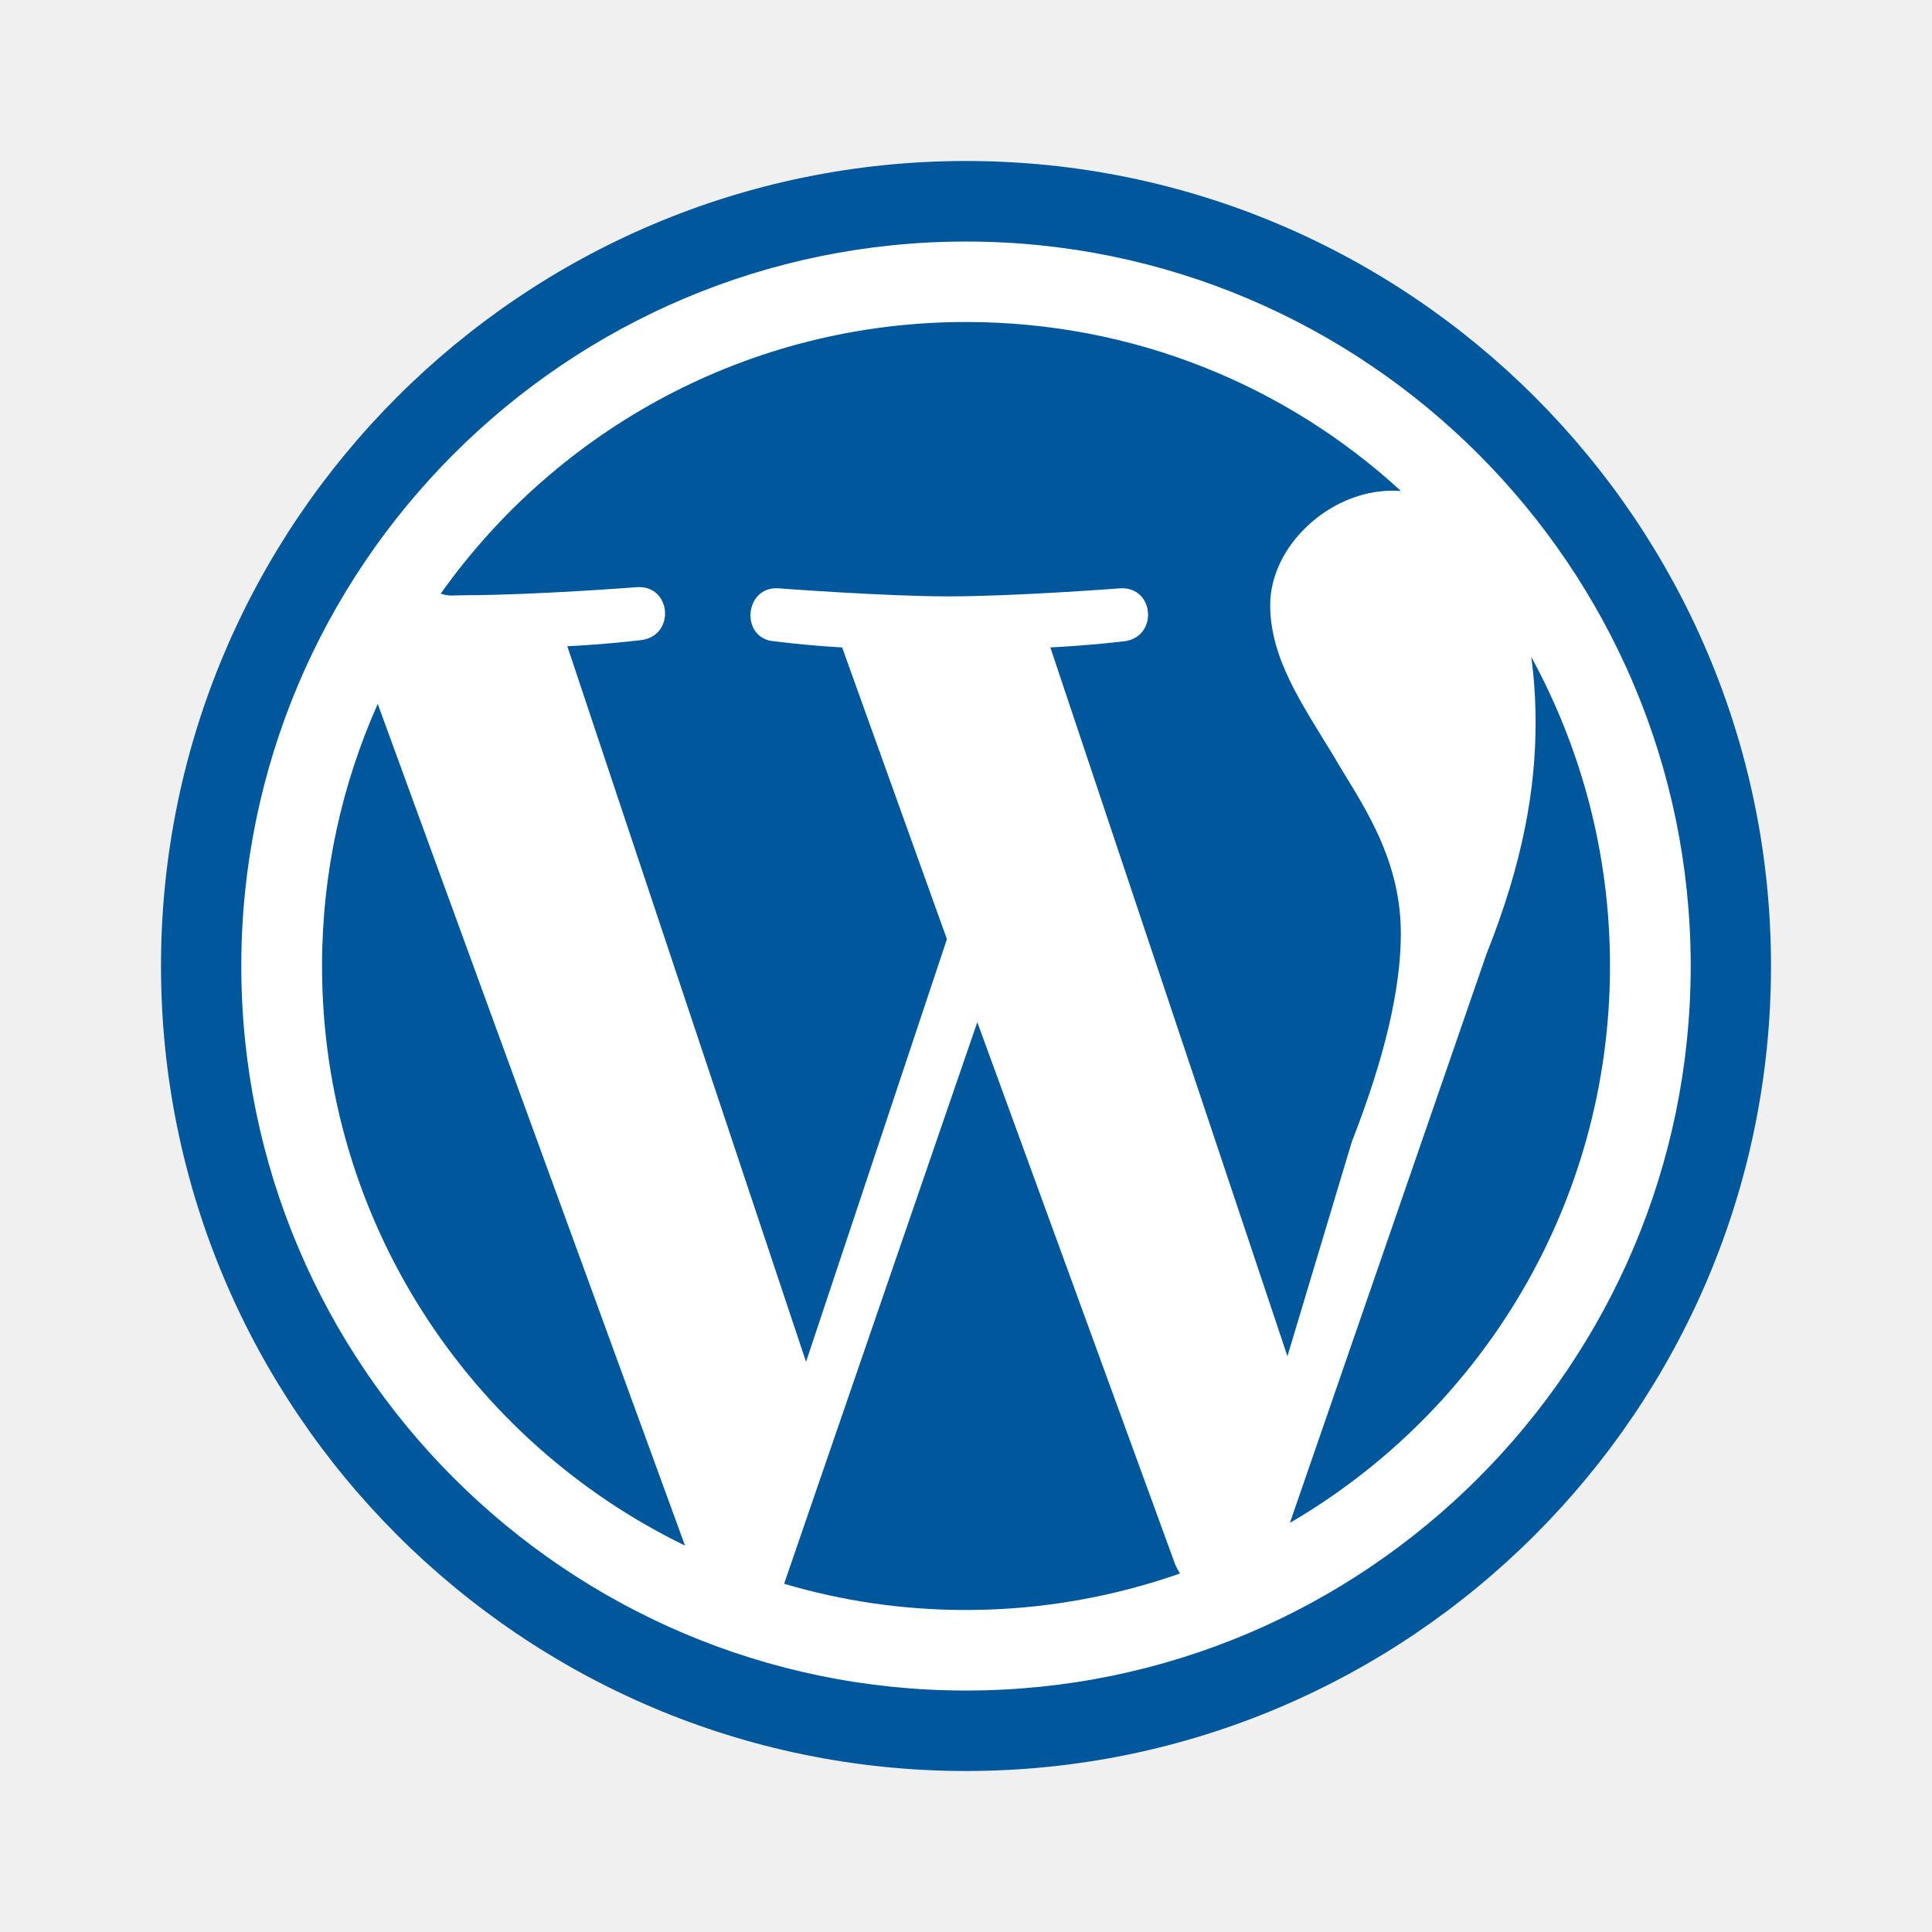
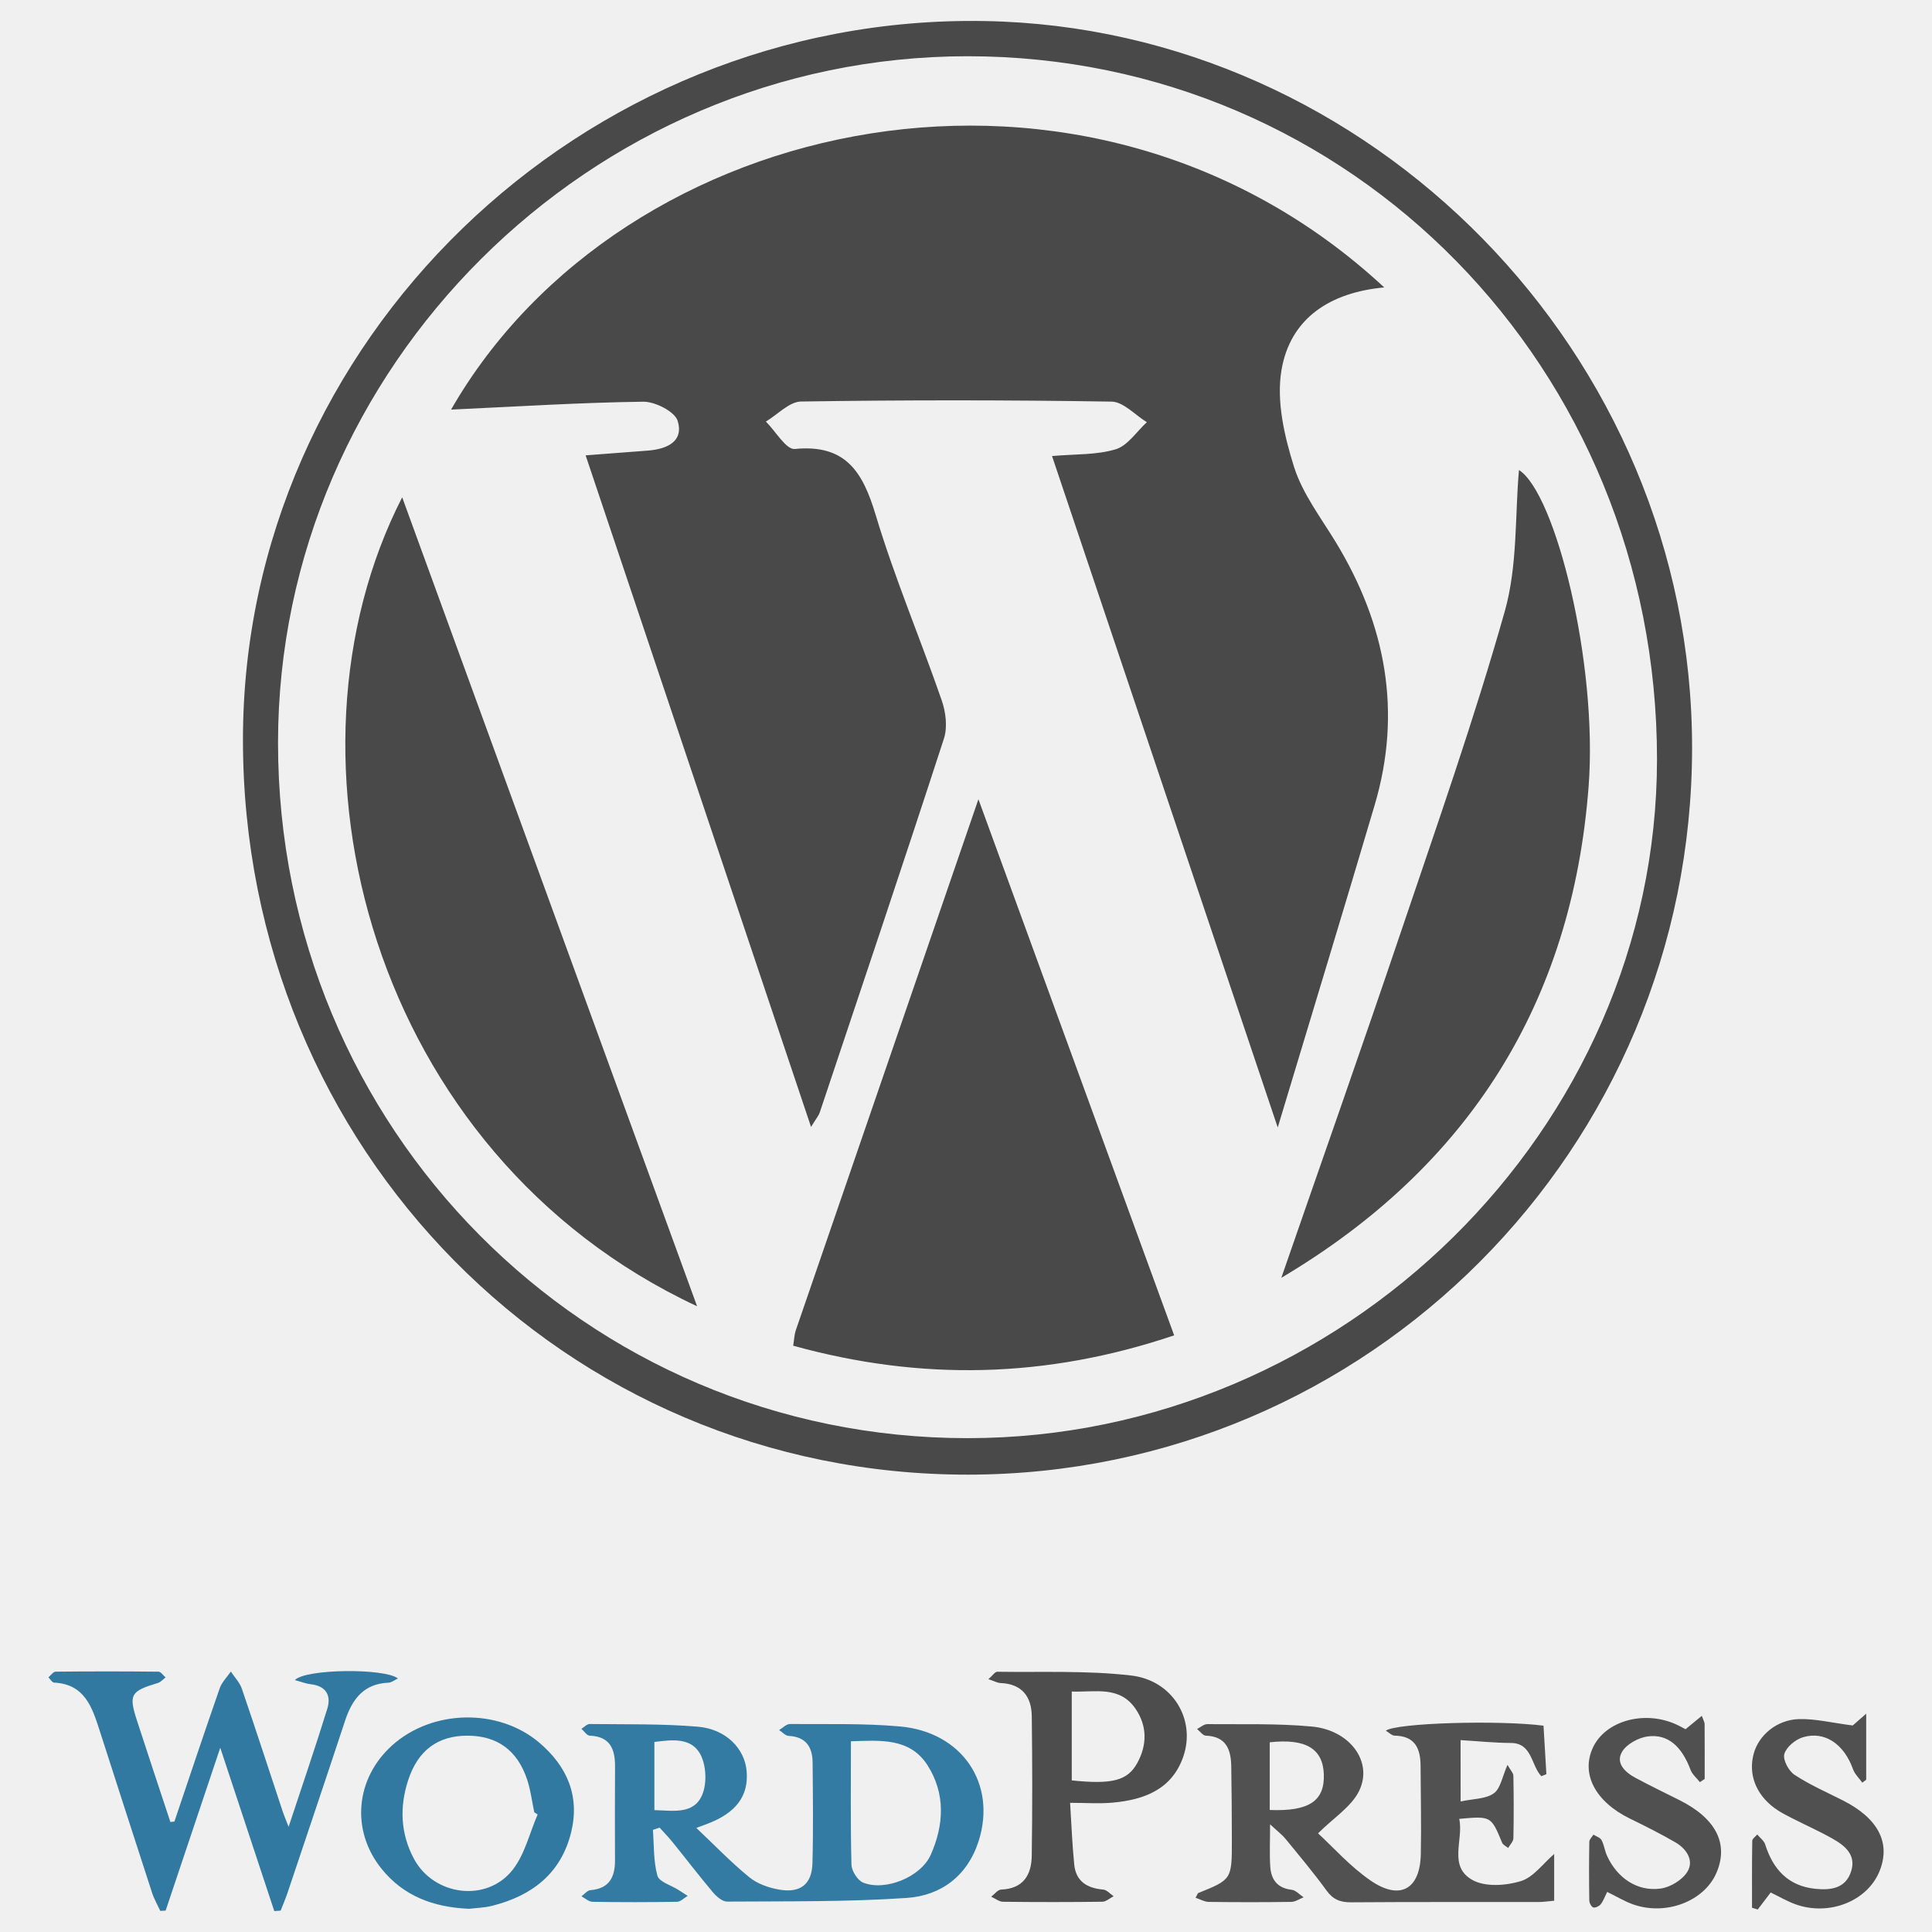
- <svg xmlns="http://www.w3.org/2000/svg" viewBox="0 0 48 48" width="100px" height="100px">
-   <circle style="fill:#FFFFFF;" cx="24" cy="24" r="19.95" />
-   <path style="fill:#01579B;" d="M8.001,24c0,6.336,3.68,11.806,9.018,14.4L9.385,17.488C8.498,19.479,8.001,21.676,8.001,24z   M34.804,23.194c0-1.977-1.063-3.35-1.67-4.412c-0.813-1.329-1.576-2.437-1.576-3.752c0-1.465,1.471-2.84,3.041-2.84  c0.071,0,0.135,0.006,0.206,0.008C31.961,9.584,28.168,8,24.001,8c-5.389,0-10.153,2.666-13.052,6.749  c0.228,0.074,0.307,0.039,0.611,0.039c1.669,0,4.264-0.2,4.264-0.2c0.86-0.057,0.965,1.212,0.099,1.316c0,0-0.864,0.105-1.828,0.152  l5.931,17.778l3.5-10.501l-2.603-7.248c-0.861-0.046-1.679-0.152-1.679-0.152c-0.862-0.056-0.762-1.375,0.098-1.316  c0,0,2.648,0.2,4.217,0.2c1.675,0,4.264-0.2,4.264-0.2c0.861-0.057,0.965,1.212,0.104,1.316c0,0-0.87,0.105-1.832,0.152l5.891,17.61  l1.599-5.326C34.399,26.289,34.804,24.569,34.804,23.194z M24.281,25.396l-4.8,13.952c1.436,0.426,2.95,0.652,4.52,0.652  c1.861,0,3.649-0.324,5.316-0.907c-0.04-0.071-0.085-0.143-0.118-0.22L24.281,25.396z M38.043,16.318  c0.071,0.51,0.108,1.059,0.108,1.645c0,1.628-0.306,3.451-1.219,5.737l-4.885,14.135C36.805,35.063,40,29.902,40,24  C40,21.219,39.289,18.604,38.043,16.318z" />
-   <path style="fill:#01579B;" d="M4,24c0,11.024,8.97,20,19.999,20C35.03,44,44,35.024,44,24S35.03,4,24,4S4,12.976,4,24z M5.995,24  c0-9.924,8.074-17.999,18.004-17.999S42.005,14.076,42.005,24S33.929,42.001,24,42.001C14.072,42.001,5.995,33.924,5.995,24z" />
+ <svg xmlns="http://www.w3.org/2000/svg" viewBox="0 0 128 128">
+   <path fill-rule="evenodd" clip-rule="evenodd" fill="#337BA2" d="M43.257 121.233c.079 1.018.029 2.071.299 3.037.115.408.9.629 1.381.935l.625.401c-.235.137-.469.389-.707.392a165.82 165.82 0 01-5.598.002c-.248-.004-.491-.237-.735-.364.198-.143.388-.391.597-.408 1.251-.105 1.632-.865 1.626-1.989-.011-2.066-.006-4.134.003-6.202.005-1.152-.322-1.993-1.679-2.045-.188-.008-.366-.296-.548-.453.182-.111.366-.321.546-.318 2.39.029 4.79-.024 7.167.177 1.873.159 3.107 1.455 3.234 2.949.138 1.639-.703 2.764-2.605 3.486l-.729.272c1.225 1.158 2.31 2.29 3.516 3.272.535.437 1.293.697 1.989.817 1.393.238 2.149-.361 2.187-1.742.061-2.229.032-4.461.011-6.691-.01-1.022-.449-1.697-1.589-1.753-.215-.01-.42-.253-.629-.388.239-.14.478-.4.715-.399 2.432.02 4.875-.055 7.291.161 4.123.366 6.42 3.797 5.214 7.588-.735 2.312-2.495 3.619-4.759 3.773-3.958.27-7.938.215-11.909.243-.316.002-.706-.341-.944-.623-.914-1.085-1.776-2.213-2.668-3.316-.27-.334-.571-.641-.858-.961l-.444.147zm13.119-5.869c0 2.785-.034 5.484.036 8.18.011.414.41 1.039.78 1.187 1.457.581 3.812-.368 4.47-1.842.881-1.973.988-4.05-.203-5.922-1.175-1.847-3.132-1.663-5.083-1.603zm-13.021 4.561c1.262.032 2.653.313 3.192-1.073.302-.777.234-1.982-.183-2.69-.633-1.076-1.906-.888-3.01-.752l.001 4.515z" />
+   <path fill-rule="evenodd" clip-rule="evenodd" fill="#515151" d="M96.77 119.35c.834-.18 1.661-.154 2.198-.537.451-.32.563-1.116.908-1.886.199.357.386.539.39.724.025 1.38.03 2.761 0 4.141-.005.216-.226.427-.347.641-.136-.114-.339-.2-.399-.346-.733-1.771-.729-1.772-2.843-1.583.309 1.382-.763 3.149.89 4.058.843.463 2.203.371 3.189.068.841-.256 1.48-1.171 2.212-1.798v3.096c-.405.036-.712.086-1.021.086-4.141.006-8.282-.012-12.422.019-.714.006-1.197-.174-1.633-.773-.857-1.182-1.799-2.302-2.725-3.432-.232-.283-.534-.508-1.021-.962 0 1.154-.042 1.981.012 2.802.056.858.469 1.427 1.418 1.534.279.032.529.325.792.5-.271.105-.54.298-.812.303-1.827.026-3.653.025-5.48.001-.28-.004-.558-.173-.866-.275l.156-.303c2.244-.906 2.25-.906 2.248-3.508a343.88 343.88 0 00-.039-4.87c-.017-1.121-.321-2.01-1.689-2.058-.197-.007-.384-.287-.577-.441.226-.113.453-.325.678-.323 2.311.022 4.635-.054 6.93.16 2.512.234 4.065 2.329 3.132 4.257-.51 1.053-1.688 1.783-2.725 2.818.984.9 2.117 2.194 3.491 3.135 1.941 1.33 3.268.571 3.317-1.748.041-1.947-.007-3.896-.015-5.845-.004-1.155-.361-1.994-1.717-2.013-.185-.003-.367-.2-.586-.33.705-.52 7.499-.709 10.448-.332l.19 3.214-.333.136c-.686-.717-.601-2.199-2.02-2.204-1.084-.005-2.168-.119-3.332-.189.003 1.356.003 2.59.003 4.063zm-12.647.566c2.61.105 3.646-.603 3.584-2.364-.061-1.698-1.195-2.383-3.584-2.121v4.485z" />
+   <path fill-rule="evenodd" clip-rule="evenodd" fill="#3179A1" d="M11.555 120.682c.996-2.947 1.979-5.897 3.003-8.834.141-.404.486-.737.737-1.104.248.378.587.725.729 1.14.931 2.719 1.817 5.451 2.722 8.179.072.219.165.43.375.969.928-2.813 1.787-5.308 2.564-7.829.27-.873-.081-1.504-1.097-1.618-.335-.039-.66-.17-1.051-.274.676-.749 5.957-.804 6.827-.108-.236.112-.424.271-.618.279-1.65.064-2.414 1.097-2.884 2.521-1.258 3.81-2.54 7.611-3.817 11.415-.133.395-.3.778-.452 1.166l-.421.03-3.579-10.821-3.619 10.788-.354.022c-.185-.401-.412-.79-.547-1.207-1.167-3.581-2.319-7.167-3.474-10.751-.495-1.539-.99-3.069-3.012-3.167-.132-.006-.253-.229-.38-.35.158-.13.316-.373.476-.375 2.272-.024 4.546-.024 6.818.001.158.001.313.247.47.379-.169.126-.319.309-.508.367-1.82.55-1.951.761-1.378 2.526.723 2.233 1.468 4.457 2.204 6.686l.266-.03z" />
+   <path fill-rule="evenodd" clip-rule="evenodd" fill="#4D4D4D" d="M65.484 111.25c.279-.241.435-.494.587-.491 2.957.044 5.938-.093 8.864.247 2.768.321 4.301 2.919 3.466 5.359-.748 2.189-2.593 2.874-4.68 3.064-.881.081-1.776.013-2.824.013.093 1.453.14 2.78.275 4.098.113 1.114.863 1.56 1.923 1.65.239.021.457.288.684.442-.25.126-.498.36-.75.363-2.191.029-4.384.028-6.575.002-.263-.003-.523-.219-.784-.336.218-.165.432-.463.656-.472 1.463-.056 2.012-.964 2.03-2.235.044-3.081.04-6.162.002-9.243-.016-1.31-.649-2.148-2.072-2.206-.212-.008-.422-.13-.802-.255zm5.523 6.706c2.682.278 3.703.022 4.349-1.167.648-1.192.65-2.439-.116-3.566-1.059-1.559-2.679-1.098-4.233-1.154v5.887z" />
+   <path fill-rule="evenodd" clip-rule="evenodd" fill="#3279A1" d="M31.076 126.463c-2.396-.104-4.348-.856-5.794-2.647-2.053-2.542-1.741-5.994.711-8.192 2.645-2.37 7.018-2.472 9.733-.171 1.838 1.559 2.709 3.533 2.111 5.953-.675 2.73-2.601 4.192-5.218 4.856-.546.137-1.122.149-1.543.201zm4.544-6.249l-.224-.147c-.149-.709-.236-1.439-.458-2.125-.642-1.971-1.986-2.945-3.963-2.949-1.97-.004-3.295.975-3.939 2.967-.572 1.771-.498 3.526.383 5.18 1.315 2.468 4.829 2.931 6.549.736.802-1.023 1.116-2.43 1.652-3.662z" />
+   <path fill-rule="evenodd" clip-rule="evenodd" fill="#505050" d="M122.748 114.317l.893-.782v4.376l-.259.195c-.209-.295-.498-.562-.615-.891-.591-1.655-1.865-2.553-3.319-2.117-.499.149-1.099.649-1.232 1.11-.109.376.285 1.12.671 1.374 1.008.664 2.131 1.156 3.214 1.703 2.356 1.192 3.198 2.845 2.401 4.736-.809 1.921-3.263 2.915-5.462 2.173-.606-.206-1.167-.544-1.728-.811l-.857 1.126-.379-.116c0-1.477-.009-2.954.015-4.431.002-.143.215-.282.33-.423.18.218.448.41.527.66.523 1.656 1.53 2.756 3.325 2.94 1.023.105 2.023-.021 2.378-1.187.324-1.067-.42-1.669-1.219-2.124-.879-.5-1.808-.909-2.708-1.37-.395-.203-.798-.404-1.153-.665-1.257-.927-1.753-2.263-1.381-3.618.332-1.211 1.523-2.237 2.997-2.28 1.091-.031 2.195.25 3.561.422zm-16.269 11.027c-.166.33-.258.607-.429.821-.103.128-.356.25-.49.208-.127-.04-.262-.294-.265-.456-.021-1.299-.021-2.599.001-3.896.002-.159.178-.314.274-.471.184.117.446.193.537.362.169.314.208.696.356 1.024.668 1.482 2.021 2.409 3.573 2.184.649-.093 1.45-.586 1.772-1.138.434-.741-.086-1.504-.814-1.925-.979-.566-1.993-1.075-3.009-1.571-2.297-1.121-3.266-2.972-2.443-4.719.818-1.737 3.33-2.46 5.429-1.556.256.11.499.25.7.354l1.078-.886c.113.317.185.426.186.535.008 1.216.005 2.431.005 3.646l-.317.212c-.211-.27-.504-.509-.619-.814-.573-1.532-1.48-2.381-2.81-2.219-.624.075-1.419.504-1.726 1.018-.45.755.2 1.361.885 1.729.963.519 1.949.992 2.926 1.483 2.418 1.213 3.269 2.898 2.434 4.824-.813 1.876-3.346 2.847-5.517 2.077-.564-.199-1.087-.52-1.717-.826z" />
+   <path fill-rule="evenodd" clip-rule="evenodd" fill="#494949" d="M65.261 1.395C38.48.917 16.103 22.648 16.096 49c-.008 27.11 21.338 48.739 48.077 48.699 26.49-.039 47.932-21.587 47.932-48.167C112.104 23.384 90.76 1.85 65.261 1.395zm-1.148 93.887c-25.326.006-45.694-20.529-45.693-46.067.001-24.88 20.685-45.48 45.674-45.489 25.432-.008 45.695 20.654 45.687 46.587-.008 24.483-20.807 44.964-45.668 44.969zm24.395-59.347c-.994-1.638-2.216-3.227-2.778-5.013-.64-2.032-1.171-4.345-.832-6.382.576-3.454 3.225-5.169 6.812-5.497C72.086.83 41.248 7.349 29.885 27.138c4.374-.203 8.55-.468 12.729-.524.791-.011 2.1.657 2.286 1.277.416 1.385-.748 1.868-1.986 1.963-1.301.102-2.604.199-4.115.314l14.935 44.494c.359-.587.507-.752.572-.945 2.762-8.255 5.54-16.505 8.232-24.784.246-.755.124-1.755-.146-2.531-1.424-4.111-3.13-8.133-4.379-12.294-.855-2.849-1.988-4.692-5.355-4.362-.574.056-1.273-1.178-1.916-1.816.777-.463 1.548-1.316 2.332-1.328a659.24 659.24 0 0120.572.006c.786.013 1.557.889 2.335 1.364-.681.622-1.267 1.554-2.063 1.794-1.276.385-2.691.312-4.218.448l14.953 44.484c2.266-7.524 4.374-14.434 6.422-21.36 1.83-6.182.74-11.957-2.567-17.403zM52.719 88.149c-.092.267-.097.563-.168 1.007 8.458 2.344 16.75 2.175 25.24-.685l-12.968-35.52c-4.151 12.064-8.131 23.63-12.104 35.198zm-6.535-1.606L26.646 32.947c-8.814 17.217-2.109 43.486 19.538 53.596zm54.452-55.403c-.27 2.994-.082 6.327-.941 9.362-2.023 7.152-4.496 14.181-6.877 21.229-2.588 7.66-5.28 15.286-7.927 22.927 12.437-7.372 19.271-18.253 20.359-32.555.62-8.14-2.188-19.412-4.614-20.963z" />
</svg>
